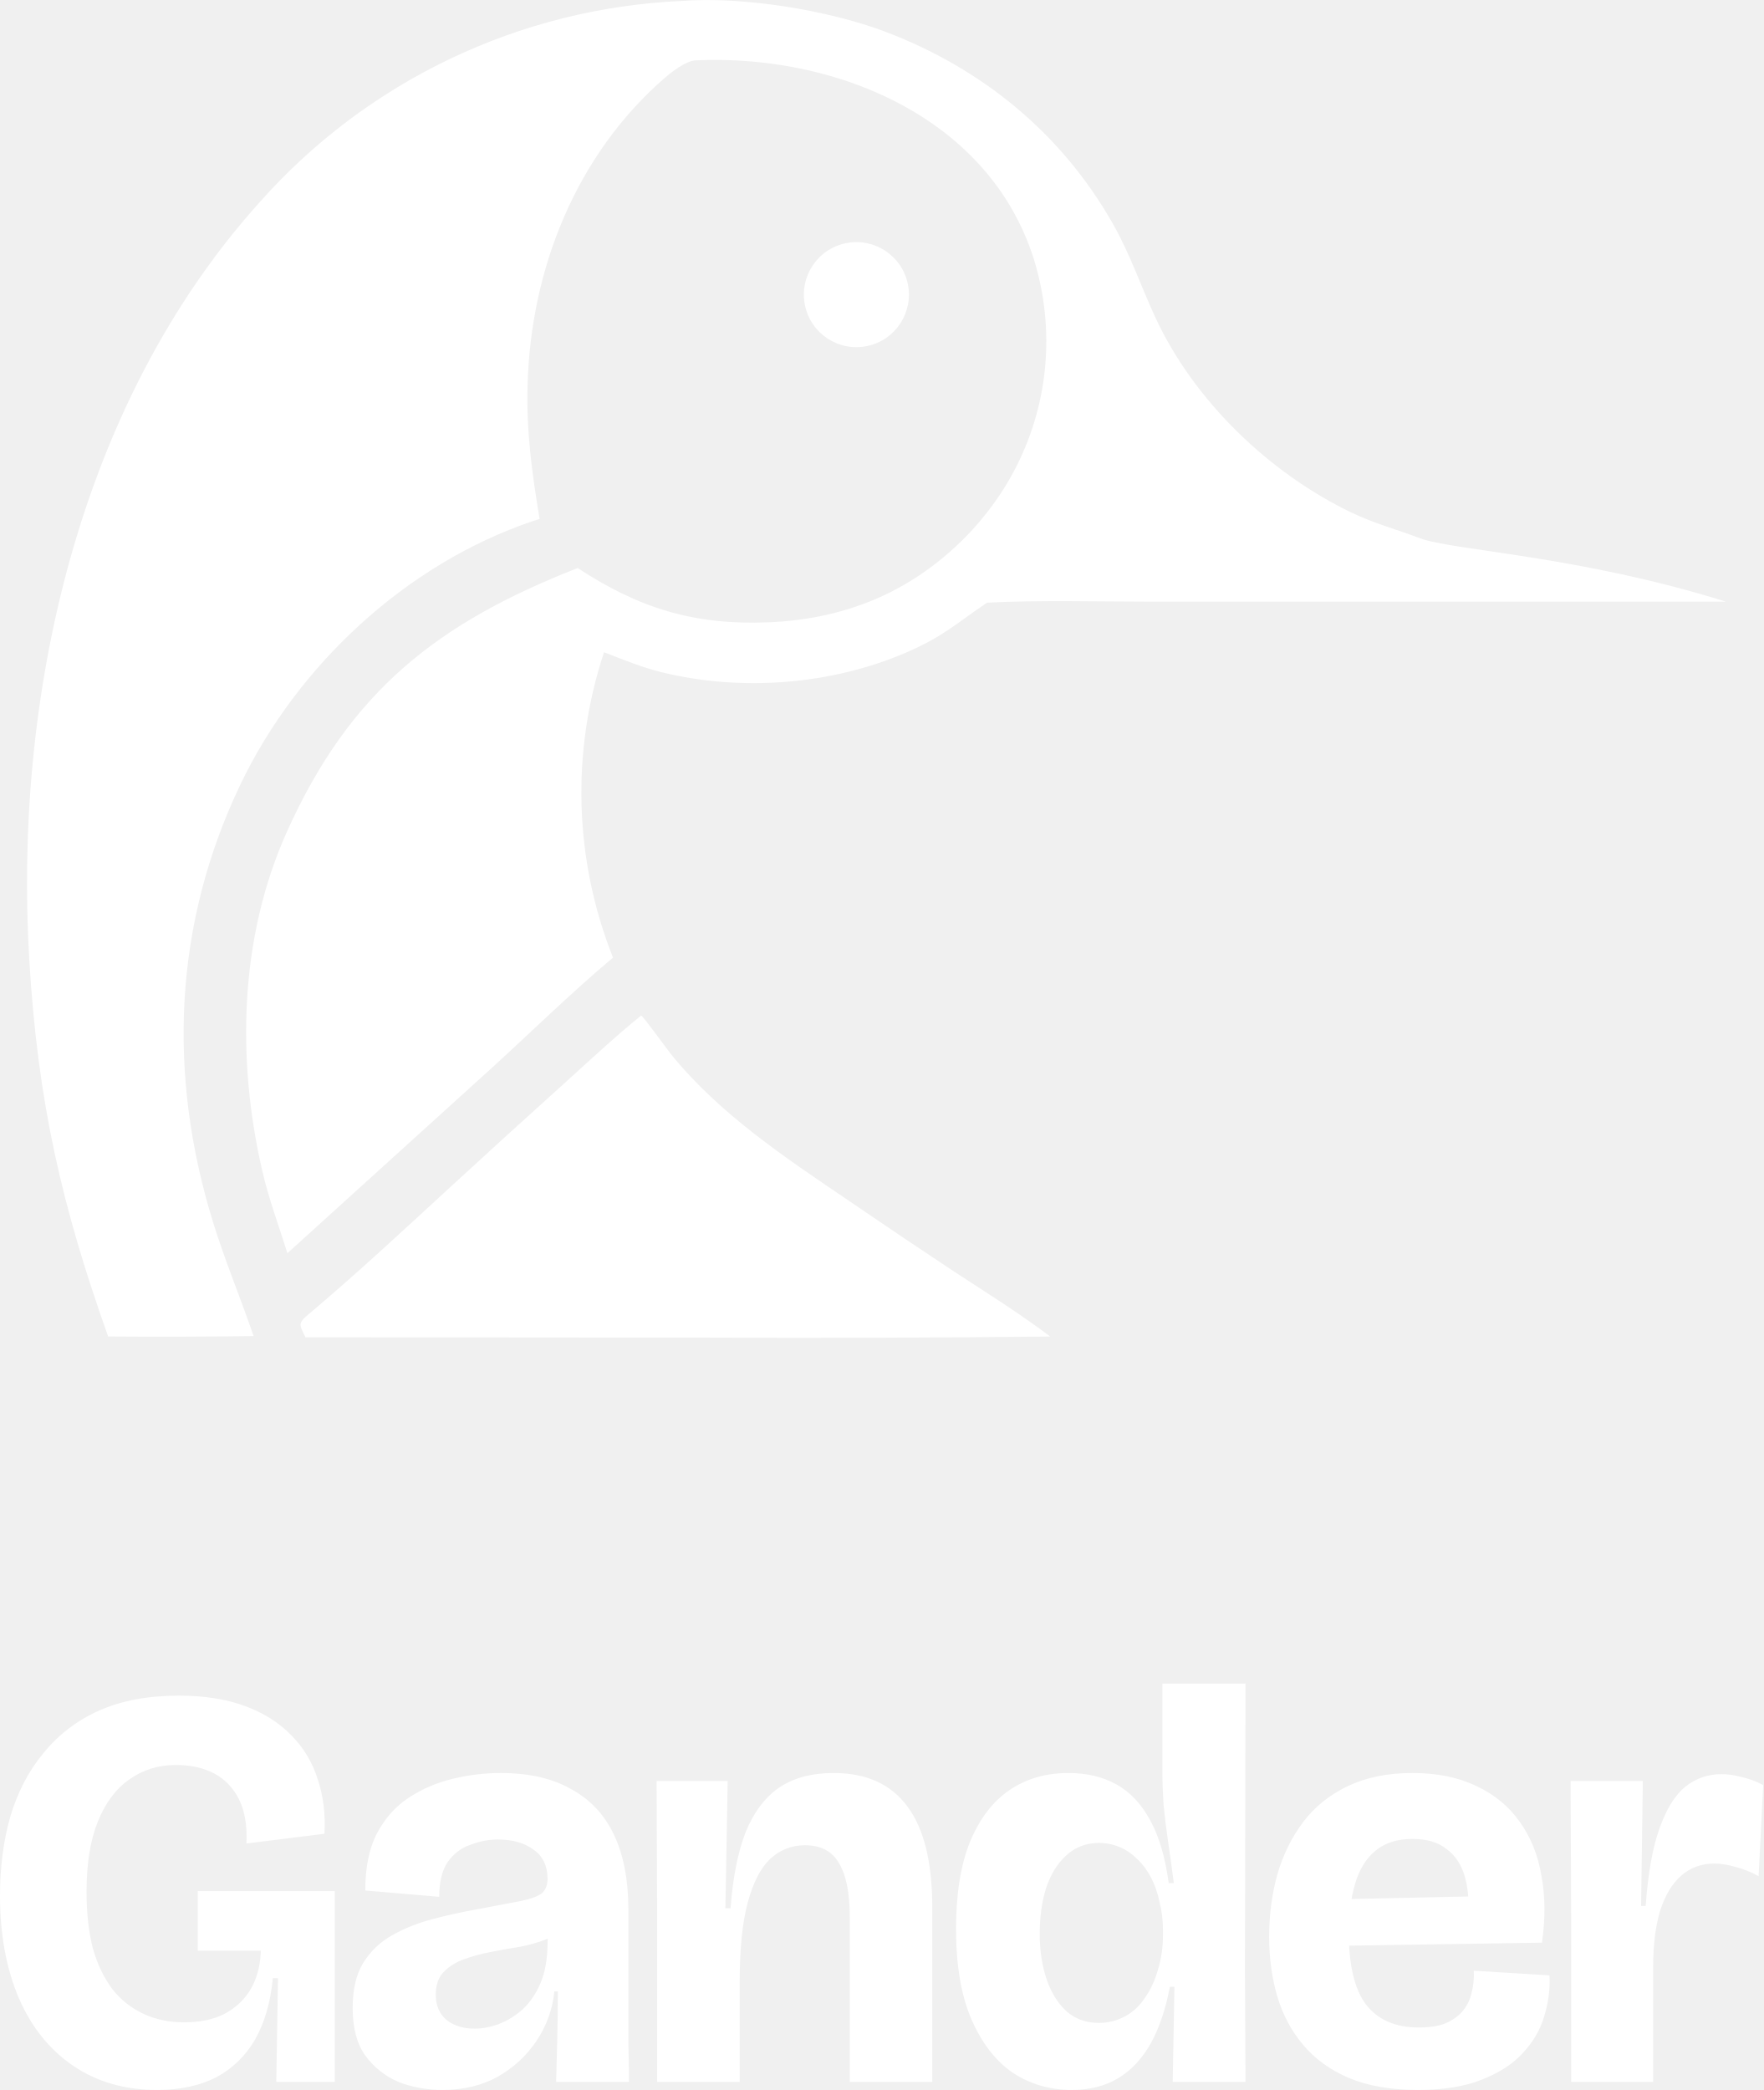
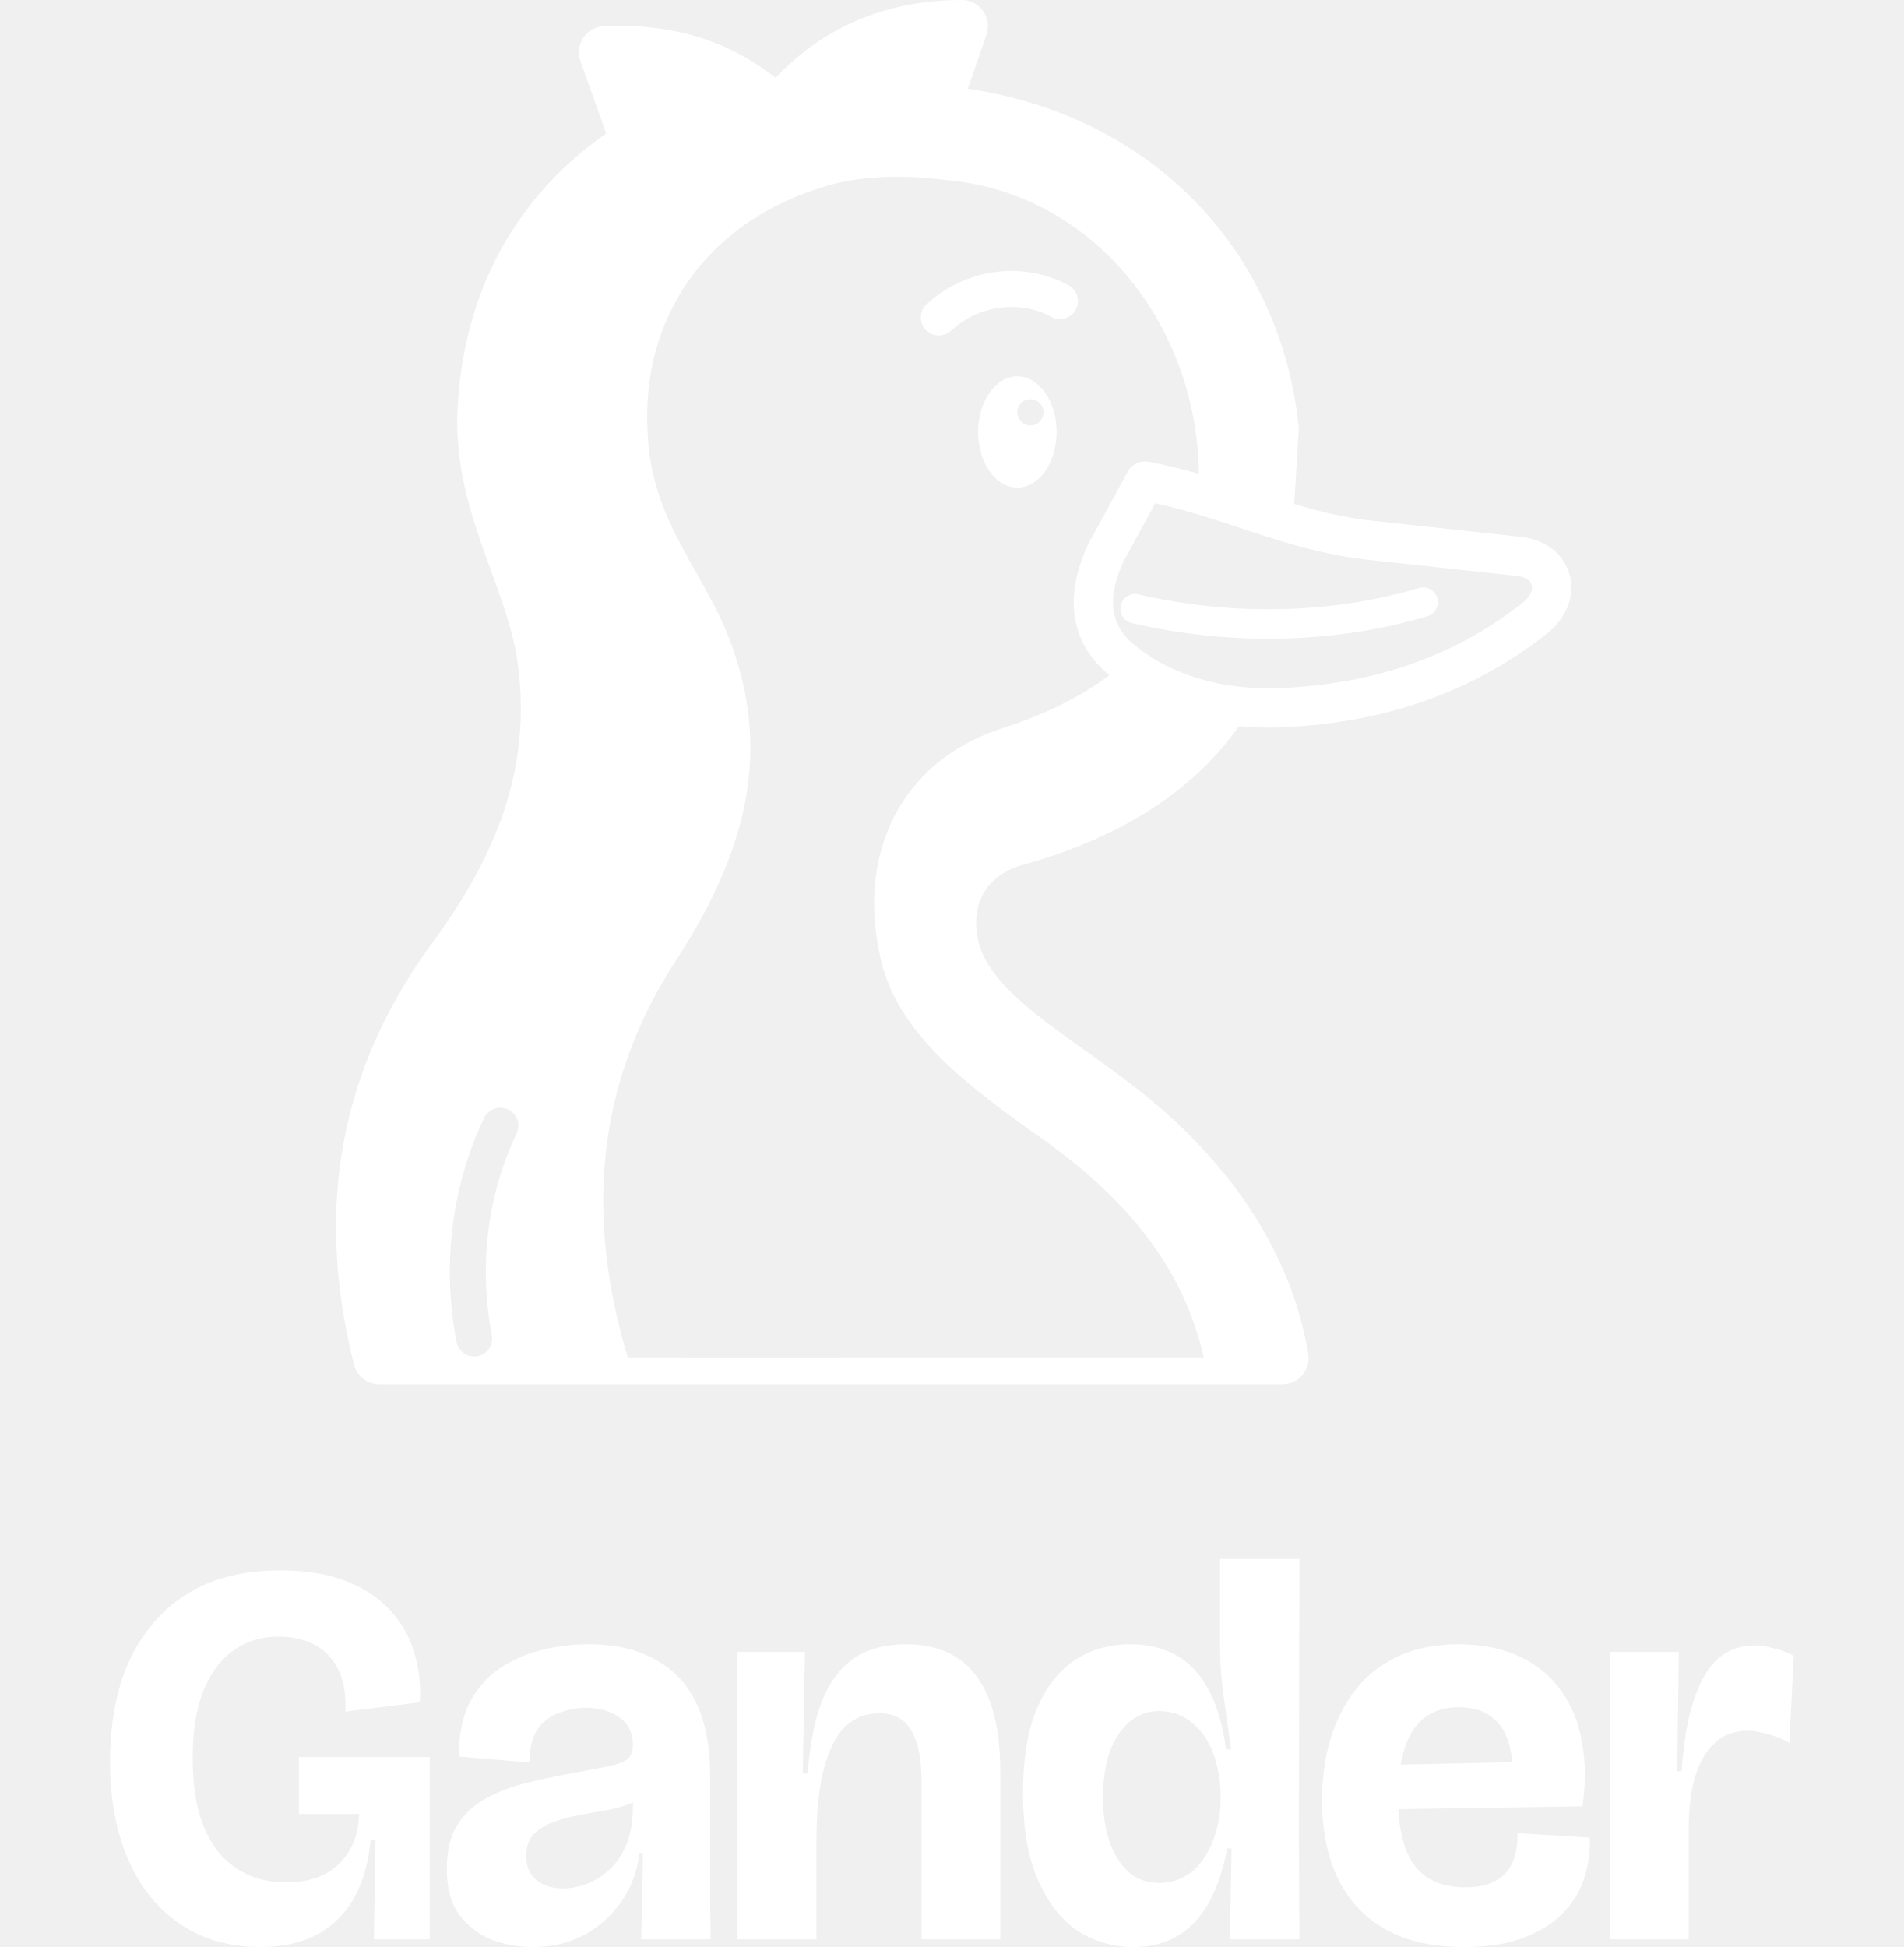
- <svg xmlns="http://www.w3.org/2000/svg" width="283.00" height="335.46" viewBox="0 0 283.005 335.456">
-   <g transform="matrix(0.49247,0,0,0.49247,4.33599,4.0226363e-7)">
-     <path fill="#ffffff" d="m 213.493,0.292 c 19.717,-1.514 47.665,3.019 66.086,9.979 31.657,11.96 57.634,33.168 74.379,62.748 5.622,9.932 8.955,19.929 13.67,30.175 12.547,27.271 37.124,50.934 64.083,63.88 7.468,3.585 14.61,5.423 22.22,8.321 10.537,4.011 51.745,5.681 99.745,20.681 l -187.024,0.012 c -16.789,-0.001 -37.309,-0.548 -53.748,0.332 -10.029,6.747 -14.206,11.005 -26.42,16.268 -24.516,10.564 -53.828,12.761 -79.694,6.388 -6.418,-1.581 -12.61,-4.13 -18.728,-6.506 -10.77,32.489 -9.732,67.736 2.93,99.535 -13.278,11.125 -26.474,24.057 -39.428,35.872 l -66.699,60.473 c -2.784,-8.933 -6.067,-17.663 -8.172,-26.773 -8.398,-36.331 -7.489,-75.961 7.909,-110.364 20.743,-46.344 49.573,-68.411 94.872,-86.186 20.022,13.141 38.008,18.677 62.184,17.691 26.336,-1.074 48.432,-10.773 66.42,-30.094 1.723,-1.892 3.369,-3.853 4.934,-5.877 14.909,-19.015 21.555,-43.221 18.447,-67.182 -7.219,-56.112 -62.152,-82.317 -113.54,-80.004 -3.174,0.143 -7.822,3.768 -10.197,5.834 -28.758,25.017 -43.525,62.177 -44.571,99.82 -0.455,15.309 1.423,28.831 3.915,43.81 -0.781,0.233 -1.557,0.481 -2.328,0.744 -41.217,13.958 -76.641,47.026 -95.205,85.841 -21.772,45.523 -23.741,94.516 -8.97,142.404 4.016,13.022 8.961,24.675 13.292,37.343 -15.805,0.205 -31.611,0.248 -47.416,0.131 -15.205,-42.754 -22.881,-76.479 -25.662,-122.132 -5.257,-86.289 15.763,-181.546 74.855,-247.346 C 110.759,26.382 160.516,2.628 213.493,0.292 Z" />
-     <path fill="#ffffff" d="m 200.159,330.979 c 0.835,0.44 8.396,10.954 9.754,12.631 15.8,19.503 37.184,33.666 57.674,47.564 11.479,7.844 23.013,15.603 34.604,23.279 9.686,6.306 22.149,14.174 31.279,21.151 -37.305,0.4 -74.612,0.518 -111.919,0.354 l -130.81,-0.105 c -1.527,-3.426 -2.786,-4.306 0.408,-6.988 16.09,-13.511 31.561,-27.962 47.046,-42.188 12.229,-11.248 24.517,-22.43 36.864,-33.547 7.856,-7.105 16.917,-15.557 25.1,-22.151 z" />
-     <path fill="#ffffff" d="m 266.887,79.251 c 9.229,-1.886 18.248,4.04 20.18,13.26 1.933,9.219 -3.948,18.268 -13.158,20.246 -9.275,1.993 -18.403,-3.938 -20.349,-13.224 -1.946,-9.286 4.032,-18.383 13.327,-20.282 z" />
+ <svg xmlns="http://www.w3.org/2000/svg" viewBox="0 0 320 327.228" fill="none">
+   <g transform="translate(56.05 0) scale(.55) translate(-95 -32)">
+     <defs>
+       <mask id="stacked-white" maskUnits="userSpaceOnUse" x="0" y="0" width="512" height="512">
+         <path d="M109 447c-12-48-3-88 24-124 21-29 31-58 26-91-4-25-20-47-18-76 2-34 18-62 47-80l-10-28c23-1 39 6 53 19 14-18 33-27 56-27l-9 26c56 4 98 42 104 97l-3 49c-5 42-36 66-77 77-15 5-22 19-17 35 6 18 30 31 48 45 28 21 47 48 52 78Z" fill="#FFFFFF" stroke="#FFFFFF" stroke-width="16" stroke-linejoin="round" />
+         <path d="M242 90c-33 11-53 39-51 74 1 28 18 43 26 66 12 34 3 64-17 95-25 38-28 79-15 122h176c-6-27-23-48-48-66-24-17-46-33-51-57-7-32 7-59 36-69 38-12 58-33 61-67 5-51-29-97-77-101-15-2-29-1-40 3Z" fill="#000000" />
+         <path d="M203 447c-10-40-2-77 19-108-8 47 4 83 28 108Z" fill="#000000" />
+         <path d="M343 179c26 5 43 15 68 18l46 5c11 1 14 12 5 19-19 15-43 25-73 27-24 2-43-5-55-16-9-9-8-20-3-31Z" fill="#000000" stroke="#FFFFFF" stroke-width="12" stroke-linejoin="round" />
+         <path d="M340 218c30 7 61 6 88-2" stroke="#FFFFFF" stroke-width="9" stroke-linecap="round" />
+         <path d="M280 129c11-10 26-11 37-5" stroke="#FFFFFF" stroke-width="11" stroke-linecap="round" />
+         <ellipse cx="304" cy="164" rx="12" ry="17" fill="#FFFFFF" />
+         <circle cx="308" cy="158" r="4" fill="#000000" />
+         <path d="M146 376c-10 21-12 44-8 65" stroke="#000000" stroke-width="11" stroke-linecap="round" />
+       </mask>
+     </defs>
+     <path d="M0 0h512v512H0Z" fill="#FFFFFF" mask="url(#stacked-white)" />
  </g>
-   <path d="m 25.208,335.456 q -7.728,0 -13.432,-3.864 -5.704,-3.864 -8.74,-10.856 Q 0,313.652 0,304.268 q 0,-6.9 1.656,-12.696 1.748,-5.888 5.336,-10.212 3.588,-4.416 8.924,-6.808 5.428,-2.392 12.788,-2.392 6.072,0 10.58,1.656 4.508,1.656 7.452,4.692 2.944,2.944 4.232,6.992 1.38,4.048 1.104,8.832 l -12.512,1.564 q 0.184,-4.324 -1.196,-7.084 -1.38,-2.76 -3.956,-4.14 -2.576,-1.38 -6.164,-1.38 -4.232,0 -7.452,2.3 -3.22,2.208 -5.06,6.716 -1.84,4.508 -1.84,11.316 0,5.152 1.012,9.108 1.104,3.864 3.128,6.532 2.024,2.576 4.968,3.956 2.944,1.38 6.532,1.38 3.864,0 6.532,-1.38 2.76,-1.472 4.232,-4.048 1.472,-2.576 1.564,-6.072 H 31.74 v -9.568 h 21.988 v 10.948 19.688 h -9.384 l 0.276,-16.652 h -0.828 q -0.552,5.796 -2.852,9.844 -2.3,3.956 -6.256,6.072 -3.956,2.024 -9.476,2.024 z m 45.84,0 q -3.772,0 -7.084,-1.288 -3.22,-1.38 -5.336,-4.232 -2.024,-2.852 -2.024,-7.636 0,-4.416 1.656,-7.176 1.748,-2.852 4.692,-4.508 2.944,-1.656 6.44,-2.576 3.496,-0.92 7.084,-1.564 4.876,-0.92 7.268,-1.38 2.484,-0.552 3.312,-1.288 0.828,-0.828 0.828,-2.208 0,-3.128 -2.208,-4.692 -2.208,-1.656 -5.796,-1.656 -2.116,0 -4.324,0.828 -2.208,0.736 -3.68,2.76 -1.38,2.024 -1.38,5.612 l -11.868,-1.012 q 0,-5.52 1.84,-9.108 1.932,-3.68 5.152,-5.796 3.22,-2.116 7.084,-3.036 3.864,-0.92 7.636,-0.92 6.808,0 11.316,2.576 4.6,2.484 6.9,7.36 2.3,4.876 2.3,11.96 v 8.74 q 0,3.128 0,6.348 0,3.128 0,6.348 0.092,3.128 0.092,6.256 h -11.684 q 0.092,-3.496 0.184,-7.084 0.092,-3.588 0.092,-7.452 h -0.552 q -0.46,4.324 -2.852,7.912 -2.392,3.588 -6.256,5.796 -3.864,2.116 -8.832,2.116 z m 5.152,-9.844 q 1.84,0 3.864,-0.736 2.116,-0.828 3.864,-2.392 1.748,-1.656 2.852,-4.232 1.104,-2.668 1.104,-6.44 l 0.092,-2.116 2.392,-0.46 q -0.736,1.288 -2.668,2.024 -1.84,0.736 -4.14,1.196 -2.3,0.368 -4.692,0.828 -2.392,0.46 -4.416,1.196 -2.024,0.736 -3.312,2.116 -1.196,1.288 -1.196,3.588 0,2.576 1.748,4.048 1.748,1.38 4.508,1.38 z m 29.28,8.556 v -26.22 l -0.092,-22.08 h 11.408 l -0.368,20.424 h 0.828 q 0.552,-7.36 2.392,-12.144 1.932,-4.784 5.336,-7.176 3.496,-2.392 8.832,-2.392 7.912,0 11.868,5.428 3.956,5.336 3.956,16.192 v 27.968 h -13.248 v -26.496 q 0,-5.796 -1.748,-8.648 -1.656,-2.852 -5.428,-2.852 -3.22,0 -5.612,2.208 -2.3,2.208 -3.588,6.992 -1.288,4.784 -1.288,12.604 v 16.192 z m 66.555,1.288 q -5.244,0 -9.476,-2.76 -4.14,-2.852 -6.624,-8.556 -2.484,-5.704 -2.484,-14.536 0,-8.372 2.208,-13.892 2.3,-5.612 6.348,-8.372 4.048,-2.76 9.476,-2.76 4.416,0 7.728,1.84 3.312,1.84 5.428,5.796 2.116,3.864 2.944,10.028 h 0.828 q -0.46,-3.496 -0.92,-6.624 -0.46,-3.128 -0.736,-5.98 -0.184,-2.852 -0.184,-5.244 v -14.168 h 13.34 l -0.092,45.908 0.092,18.032 h -11.684 l 0.276,-15.272 h -0.736 q -1.012,5.428 -3.128,9.2 -2.116,3.68 -5.244,5.52 -3.128,1.84 -7.36,1.84 z m 4.324,-10.764 q 2.208,0 4.14,-1.012 1.932,-1.012 3.22,-2.944 1.38,-1.932 2.116,-4.508 0.828,-2.576 0.828,-5.704 v -0.644 q 0,-2.484 -0.552,-4.6 -0.46,-2.208 -1.38,-3.956 -0.92,-1.748 -2.208,-2.944 -1.288,-1.288 -2.852,-1.932 -1.564,-0.644 -3.312,-0.644 -3.036,0 -5.244,2.024 -2.116,1.932 -3.22,5.244 -1.012,3.22 -1.012,7.36 0,3.956 1.104,7.268 1.104,3.22 3.22,5.152 2.116,1.84 5.152,1.84 z m 51.268,10.764 q -6.532,0 -11.132,-1.932 -4.508,-1.932 -7.36,-5.336 -2.852,-3.404 -4.14,-7.82 -1.288,-4.416 -1.288,-9.476 0,-5.244 1.288,-9.936 1.38,-4.784 4.14,-8.464 2.76,-3.68 7.176,-5.796 4.416,-2.116 10.396,-2.116 5.98,0 10.304,2.116 4.324,2.024 6.9,5.704 2.668,3.68 3.496,8.648 0.92,4.876 0.092,10.764 l -35.604,0.552 v -7.452 l 25.484,-0.552 -1.84,4.324 q 0.46,-4.232 -0.368,-7.268 -0.828,-3.036 -2.944,-4.6 -2.024,-1.656 -5.52,-1.656 -3.68,0 -5.98,1.932 -2.208,1.84 -3.22,5.244 -1.012,3.404 -1.012,7.912 0,7.82 2.76,11.5 2.852,3.68 8.464,3.68 2.576,0 4.232,-0.644 1.748,-0.736 2.76,-1.932 1.104,-1.288 1.472,-2.944 0.46,-1.656 0.368,-3.588 l 12.144,0.736 q 0.184,3.22 -0.828,6.532 -0.92,3.22 -3.404,5.888 -2.392,2.668 -6.624,4.324 -4.14,1.656 -10.212,1.656 z m 24.557,-1.288 v -25.392 l -0.092,-22.908 h 11.592 l -0.276,20.056 h 0.736 q 0.552,-7.82 2.208,-12.42 1.656,-4.692 4.14,-6.716 2.576,-2.024 5.796,-2.024 1.564,0 3.22,0.46 1.748,0.368 3.496,1.288 l -0.736,14.628 q -1.84,-1.012 -3.68,-1.472 -1.84,-0.552 -3.404,-0.552 -3.128,0 -5.336,1.932 -2.208,1.932 -3.404,5.704 -1.104,3.68 -1.104,9.016 v 18.4 z" style="font-weight:700;font-size:92px;font-family:'Bricolage Grotesque';letter-spacing:-2;text-anchor:middle;fill:#ffffff" aria-label="Gander" />
+   <path d="m 219.582,96.302 q -7.728,0 -13.432,-3.864 -5.704,-3.864 -8.74,-10.856 -3.036,-7.084 -3.036,-16.468 0,-6.9 1.656,-12.696 1.748,-5.888 5.336,-10.212 3.588,-4.416 8.924,-6.808 5.428,-2.392 12.788,-2.392 6.072,0 10.58,1.656 4.508,1.656 7.452,4.692 2.944,2.944 4.232,6.992 1.38,4.048 1.104,8.832 l -12.512,1.564 q 0.184,-4.324 -1.196,-7.084 -1.38,-2.76 -3.956,-4.14 -2.576,-1.38 -6.164,-1.38 -4.232,0 -7.452,2.3 -3.22,2.208 -5.06,6.716 -1.84,4.508 -1.84,11.316 0,5.152 1.012,9.108 1.104,3.864 3.128,6.532 2.024,2.576 4.968,3.956 2.944,1.38 6.532,1.38 3.864,0 6.532,-1.38 2.76,-1.472 4.232,-4.048 1.472,-2.576 1.564,-6.072 h -10.12 v -9.568 h 21.988 v 10.948 19.688 h -9.384 l 0.276,-16.652 h -0.828 q -0.552,5.796 -2.852,9.844 -2.3,3.956 -6.256,6.072 -3.956,2.024 -9.476,2.024 z m 45.84,0 q -3.772,0 -7.084,-1.288 -3.22,-1.38 -5.336,-4.232 -2.024,-2.852 -2.024,-7.636 0,-4.416 1.656,-7.176 1.748,-2.852 4.692,-4.508 2.944,-1.656 6.44,-2.576 3.496,-0.92 7.084,-1.564 4.876,-0.92 7.268,-1.38 2.484,-0.552 3.312,-1.288 0.828,-0.828 0.828,-2.208 0,-3.128 -2.208,-4.692 -2.208,-1.656 -5.796,-1.656 -2.116,0 -4.324,0.828 -2.208,0.736 -3.68,2.76 -1.38,2.024 -1.38,5.612 l -11.868,-1.012 q 0,-5.52 1.84,-9.108 1.932,-3.68 5.152,-5.796 3.22,-2.116 7.084,-3.036 3.864,-0.92 7.636,-0.92 6.808,0 11.316,2.576 4.6,2.484 6.9,7.36 2.3,4.876 2.3,11.96 v 8.74 q 0,3.128 0,6.348 0,3.128 0,6.348 0.092,3.128 0.092,6.256 h -11.684 q 0.092,-3.496 0.184,-7.084 0.092,-3.588 0.092,-7.452 h -0.552 q -0.46,4.324 -2.852,7.912 -2.392,3.588 -6.256,5.796 -3.864,2.116 -8.832,2.116 z m 5.152,-9.844 q 1.84,0 3.864,-0.736 2.116,-0.828 3.864,-2.392 1.748,-1.656 2.852,-4.232 1.104,-2.668 1.104,-6.44 l 0.092,-2.116 2.392,-0.46 q -0.736,1.288 -2.668,2.024 -1.84,0.736 -4.14,1.196 -2.3,0.368 -4.692,0.828 -2.392,0.46 -4.416,1.196 -2.024,0.736 -3.312,2.116 -1.196,1.288 -1.196,3.588 0,2.576 1.748,4.048 1.748,1.38 4.508,1.38 z m 29.28,8.556 V 68.794 l -0.092,-22.08 h 11.408 l -0.368,20.424 h 0.828 q 0.552,-7.36 2.392,-12.144 1.932,-4.784 5.336,-7.176 3.496,-2.392 8.832,-2.392 7.912,0 11.868,5.428 3.956,5.336 3.956,16.192 v 27.968 h -13.248 V 68.518 q 0,-5.796 -1.748,-8.648 -1.656,-2.852 -5.428,-2.852 -3.22,0 -5.612,2.208 -2.3,2.208 -3.588,6.992 -1.288,4.784 -1.288,12.604 v 16.192 z m 66.555,1.288 q -5.244,0 -9.476,-2.76 -4.14,-2.852 -6.624,-8.556 -2.484,-5.704 -2.484,-14.536 0,-8.372 2.208,-13.892 2.3,-5.612 6.348,-8.372 4.048,-2.76 9.476,-2.76 4.416,0 7.728,1.84 3.312,1.84 5.428,5.796 2.116,3.864 2.944,10.028 h 0.828 q -0.46,-3.496 -0.92,-6.624 -0.46,-3.128 -0.736,-5.98 -0.184,-2.852 -0.184,-5.244 v -14.168 h 13.34 l -0.092,45.908 0.092,18.032 h -11.684 l 0.276,-15.272 h -0.736 q -1.012,5.428 -3.128,9.2 -2.116,3.68 -5.244,5.52 -3.128,1.84 -7.36,1.84 z m 4.324,-10.764 q 2.208,0 4.14,-1.012 1.932,-1.012 3.22,-2.944 1.38,-1.932 2.116,-4.508 0.828,-2.576 0.828,-5.704 v -0.644 q 0,-2.484 -0.552,-4.6 -0.46,-2.208 -1.38,-3.956 -0.92,-1.748 -2.208,-2.944 -1.288,-1.288 -2.852,-1.932 -1.564,-0.644 -3.312,-0.644 -3.036,0 -5.244,2.024 -2.116,1.932 -3.22,5.244 -1.012,3.22 -1.012,7.36 0,3.956 1.104,7.268 1.104,3.22 3.22,5.152 2.116,1.84 5.152,1.84 z m 51.268,10.764 q -6.532,0 -11.132,-1.932 -4.508,-1.932 -7.36,-5.336 -2.852,-3.404 -4.14,-7.82 -1.288,-4.416 -1.288,-9.476 0,-5.244 1.288,-9.936 1.38,-4.784 4.14,-8.464 2.76,-3.68 7.176,-5.796 4.416,-2.116 10.396,-2.116 5.98,0 10.304,2.116 4.324,2.024 6.9,5.704 2.668,3.68 3.496,8.648 0.92,4.876 0.092,10.764 l -35.604,0.552 v -7.452 l 25.484,-0.552 -1.84,4.324 q 0.46,-4.232 -0.368,-7.268 -0.828,-3.036 -2.944,-4.6 -2.024,-1.656 -5.52,-1.656 -3.68,0 -5.98,1.932 -2.208,1.84 -3.22,5.244 -1.012,3.404 -1.012,7.912 0,7.82 2.76,11.5 2.852,3.68 8.464,3.68 2.576,0 4.232,-0.644 1.748,-0.736 2.76,-1.932 1.104,-1.288 1.472,-2.944 0.46,-1.656 0.368,-3.588 l 12.144,0.736 q 0.184,3.22 -0.828,6.532 -0.92,3.22 -3.404,5.888 -2.392,2.668 -6.624,4.324 -4.14,1.656 -10.212,1.656 z m 24.557,-1.288 V 69.622 l -0.092,-22.908 h 11.592 l -0.276,20.056 h 0.736 q 0.552,-7.82 2.208,-12.42 1.656,-4.692 4.14,-6.716 2.576,-2.024 5.796,-2.024 1.564,0 3.22,0.46 1.748,0.368 3.496,1.288 l -0.736,14.628 q -1.84,-1.012 -3.68,-1.472 -1.84,-0.552 -3.404,-0.552 -3.128,0 -5.336,1.932 -2.208,1.932 -3.404,5.704 -1.104,3.68 -1.104,9.016 v 18.4 z" transform="translate(18.4975 262) translate(-194.374 -31.074)" fill="#FFFFFF" />
</svg>
